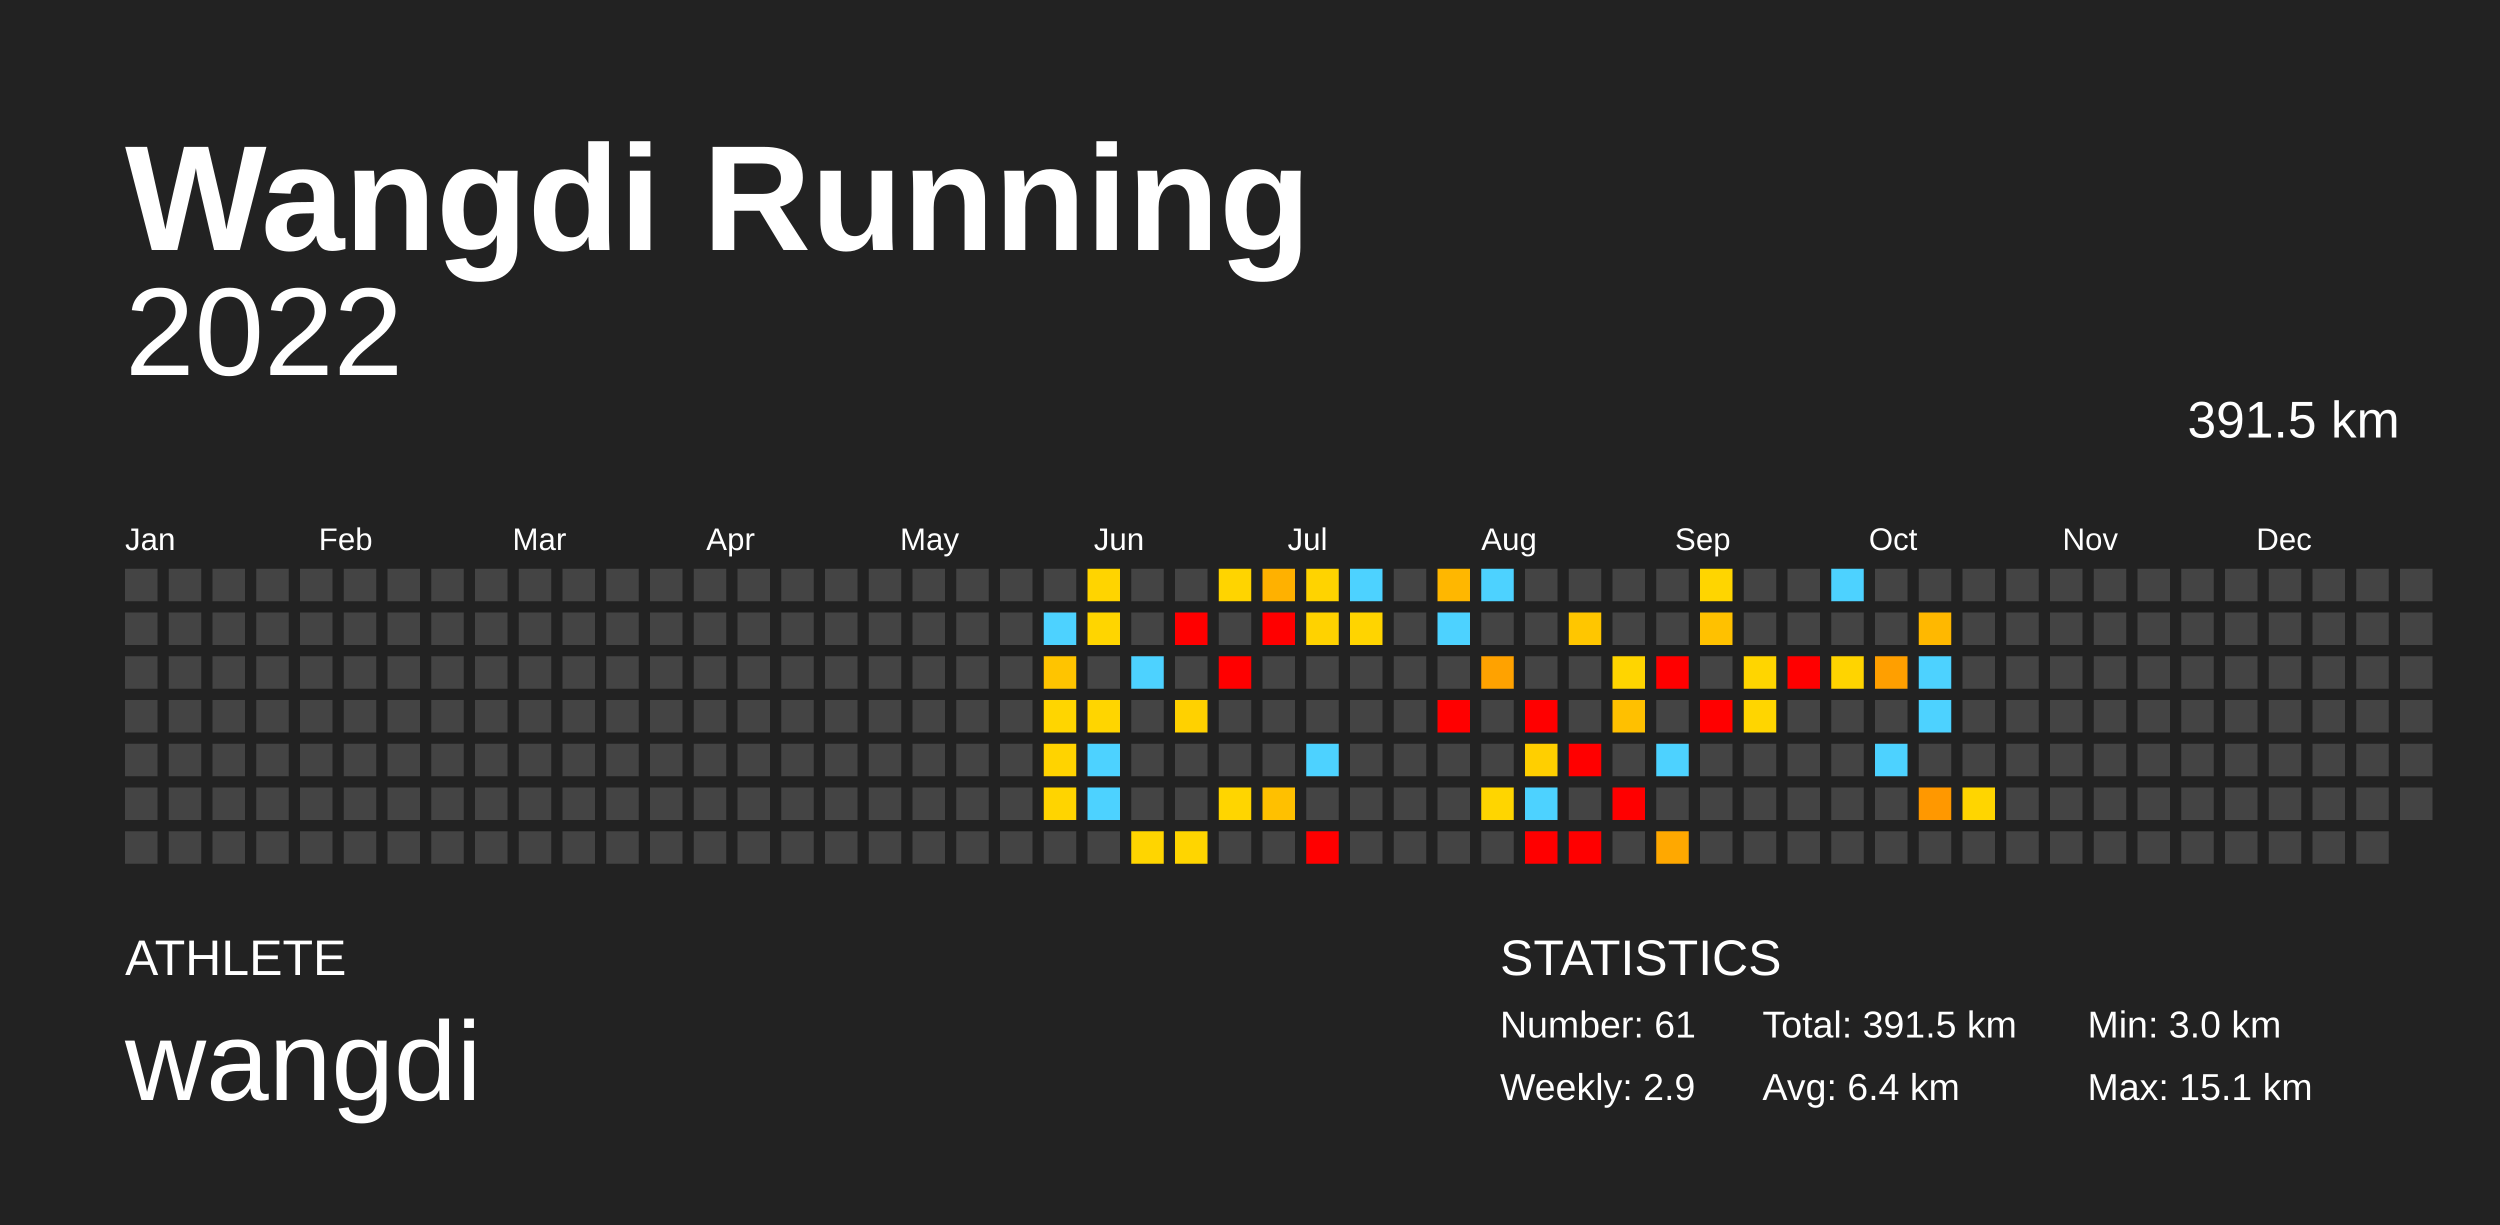
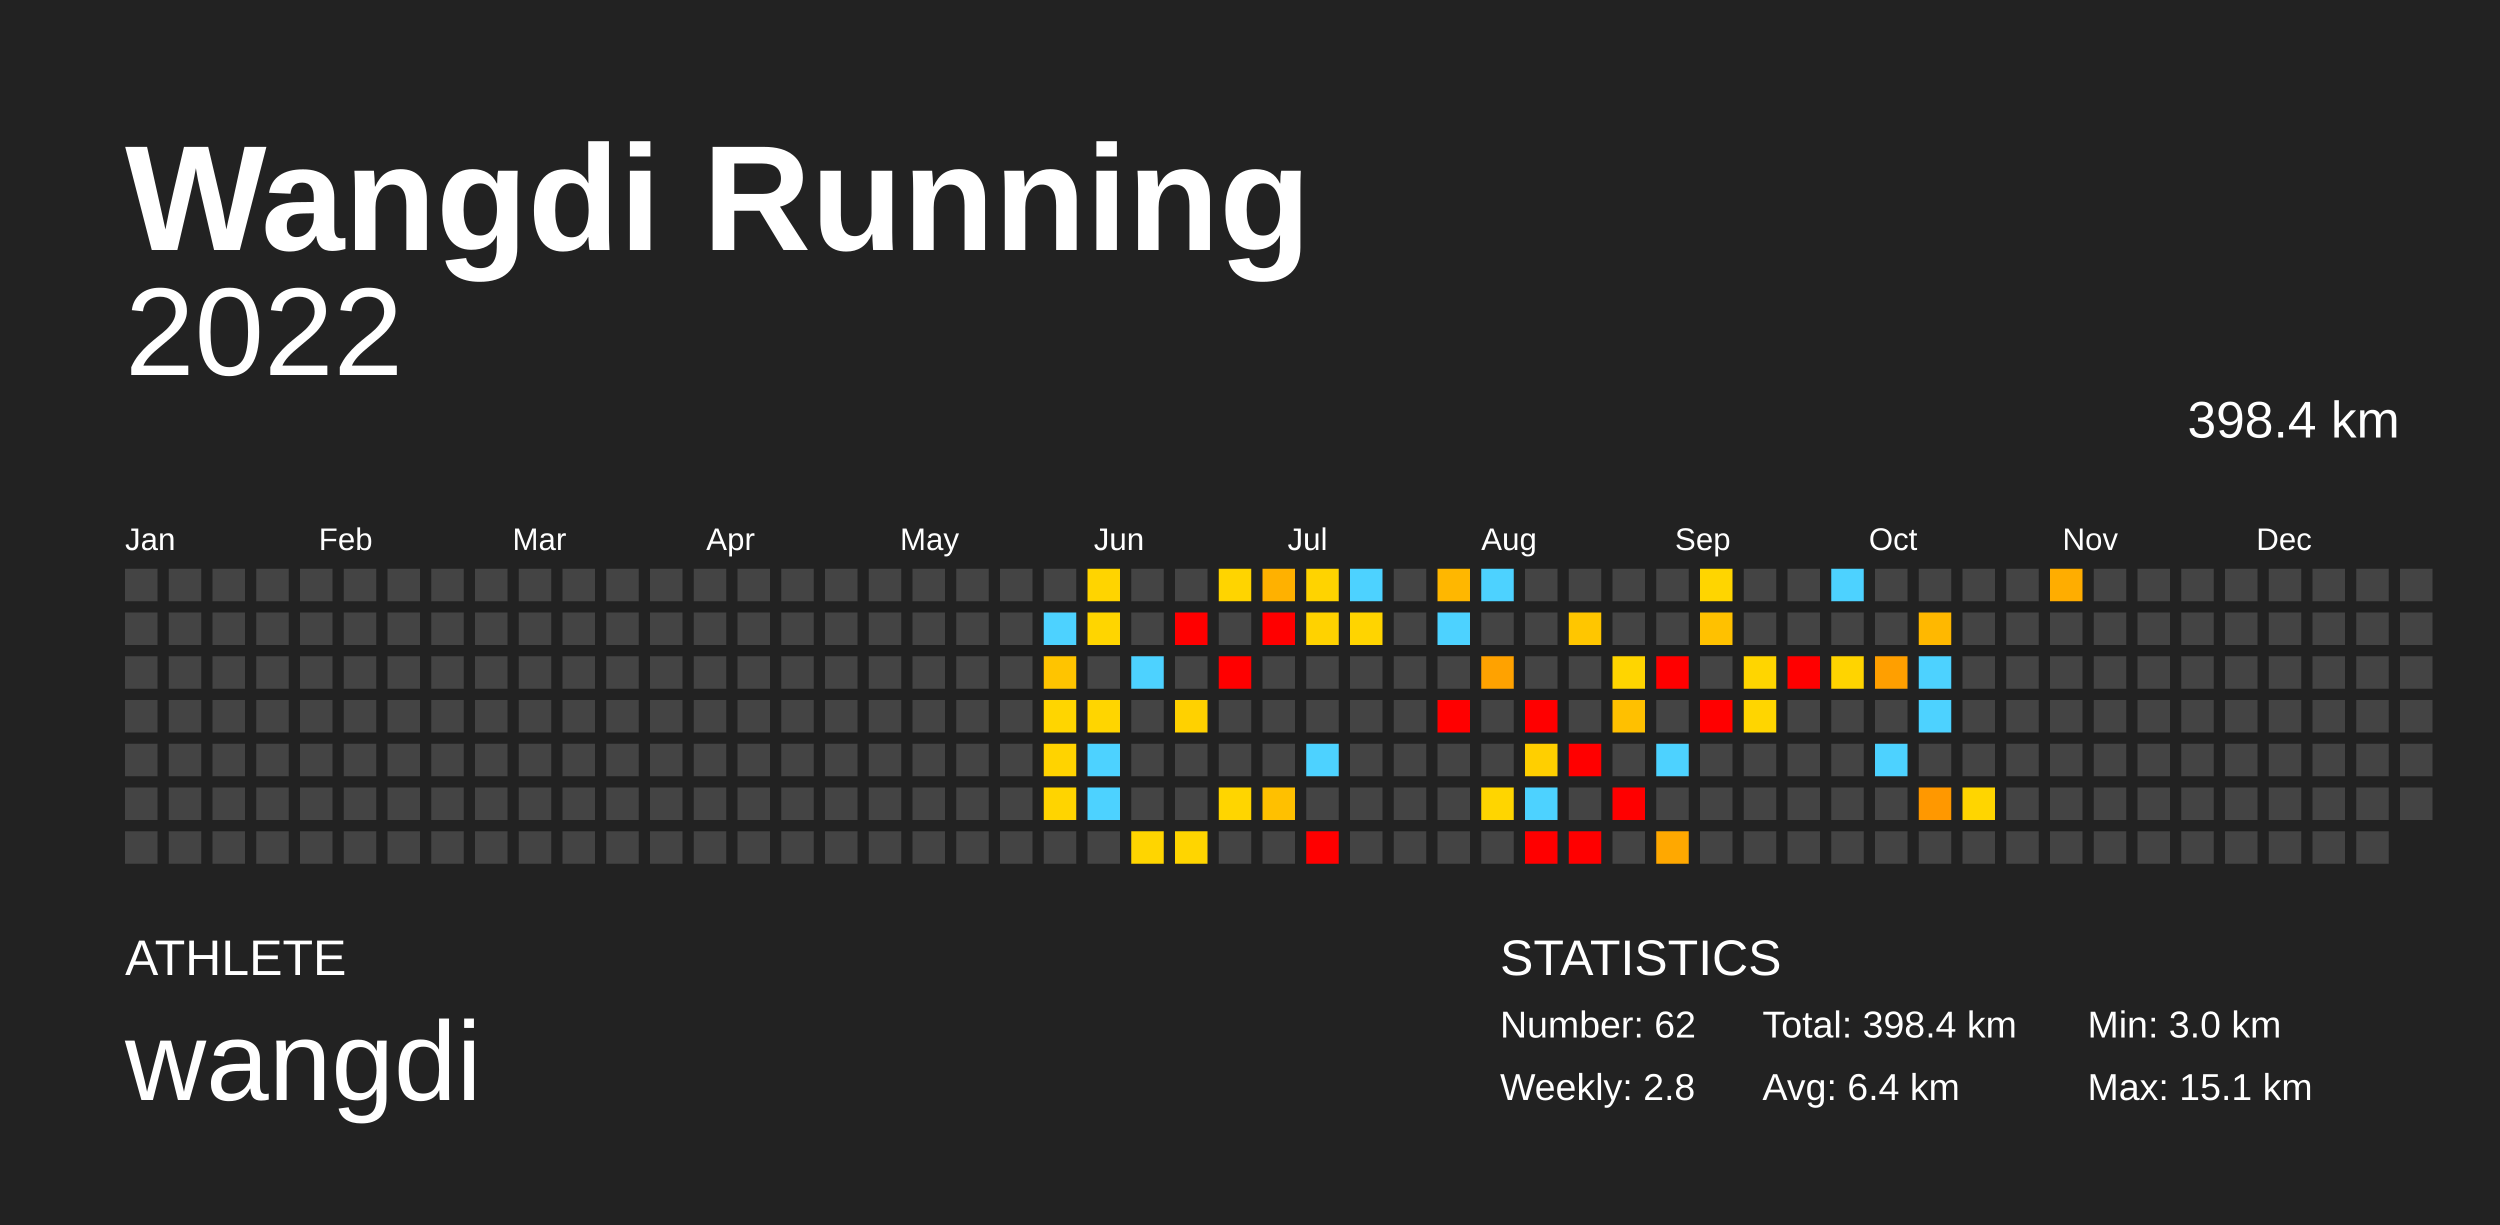
<svg xmlns="http://www.w3.org/2000/svg" baseProfile="full" height="98mm" version="1.1" viewBox="0,0,200,98" width="200mm">
  <defs />
  <rect fill="#222222" height="98" width="200" x="0" y="0" />
  <text fill="#FFFFFF" style="font-size:12px; font-family:Arial; font-weight:bold;" x="10" y="20">Wangdi Running</text>
  <text fill="#FFFFFF" style="font-size:4px; font-family:Arial" x="10" y="78">ATHLETE</text>
  <text fill="#FFFFFF" style="font-size:9px; font-family:Arial" x="10" y="88">wangdi</text>
  <text fill="#FFFFFF" style="font-size:4px; font-family:Arial" x="120" y="78">STATISTICS</text>
-   <text fill="#FFFFFF" style="font-size:3px; font-family:Arial" x="120" y="83">Number: 61</text>
-   <text fill="#FFFFFF" style="font-size:3px; font-family:Arial" x="120" y="88">Weekly: 2.9</text>
-   <text fill="#FFFFFF" style="font-size:3px; font-family:Arial" x="141" y="83">Total: 391.5 km</text>
+   <text fill="#FFFFFF" style="font-size:3px; font-family:Arial" x="120" y="83">Number: 62</text>
+   <text fill="#FFFFFF" style="font-size:3px; font-family:Arial" x="120" y="88">Weekly: 2.8</text>
+   <text fill="#FFFFFF" style="font-size:3px; font-family:Arial" x="141" y="83">Total: 398.4 km</text>
  <text fill="#FFFFFF" style="font-size:3px; font-family:Arial" x="141" y="88">Avg: 6.4 km</text>
  <text fill="#FFFFFF" style="font-size:3px; font-family:Arial" x="167" y="83">Min: 3.0 km</text>
  <text fill="#FFFFFF" style="font-size:3px; font-family:Arial" x="167" y="88">Max: 15.1 km</text>
  <text alignment-baseline="hanging" fill="#FFFFFF" style="font-size:10.0px; font-family:Arial;" x="10" y="30">2022</text>
-   <text alignment-baseline="hanging" fill="#FFFFFF" style="font-size:4.125px; font-family:Arial;" x="175" y="35">391.5 km</text>
+   <text alignment-baseline="hanging" fill="#FFFFFF" style="font-size:4.125px; font-family:Arial;" x="175" y="35">398.4 km</text>
  <text fill="#FFFFFF" style="font-size:2.5px; font-family:Arial" x="10.0" y="44">Jan</text>
  <text fill="#FFFFFF" style="font-size:2.5px; font-family:Arial" x="25.5" y="44">Feb</text>
  <text fill="#FFFFFF" style="font-size:2.5px; font-family:Arial" x="41.0" y="44">Mar</text>
  <text fill="#FFFFFF" style="font-size:2.5px; font-family:Arial" x="56.5" y="44">Apr</text>
  <text fill="#FFFFFF" style="font-size:2.5px; font-family:Arial" x="72.0" y="44">May</text>
  <text fill="#FFFFFF" style="font-size:2.5px; font-family:Arial" x="87.5" y="44">Jun</text>
  <text fill="#FFFFFF" style="font-size:2.5px; font-family:Arial" x="103.0" y="44">Jul</text>
  <text fill="#FFFFFF" style="font-size:2.5px; font-family:Arial" x="118.5" y="44">Aug</text>
  <text fill="#FFFFFF" style="font-size:2.5px; font-family:Arial" x="134.0" y="44">Sep</text>
  <text fill="#FFFFFF" style="font-size:2.5px; font-family:Arial" x="149.5" y="44">Oct</text>
  <text fill="#FFFFFF" style="font-size:2.5px; font-family:Arial" x="165.0" y="44">Nov</text>
  <text fill="#FFFFFF" style="font-size:2.5px; font-family:Arial" x="180.5" y="44">Dec</text>
  <rect fill="#444444" height="2.6" width="2.6" x="10.0" y="45.5" />
  <rect fill="#444444" height="2.6" width="2.6" x="10.0" y="49.0" />
  <rect fill="#444444" height="2.6" width="2.6" x="10.0" y="52.5" />
  <rect fill="#444444" height="2.6" width="2.6" x="10.0" y="56.0" />
  <rect fill="#444444" height="2.6" width="2.6" x="10.0" y="59.5" />
  <rect fill="#444444" height="2.6" width="2.6" x="10.0" y="63.0" />
  <rect fill="#444444" height="2.6" width="2.6" x="10.0" y="66.5" />
  <rect fill="#444444" height="2.6" width="2.6" x="13.5" y="45.5" />
  <rect fill="#444444" height="2.6" width="2.6" x="13.5" y="49.0" />
  <rect fill="#444444" height="2.6" width="2.6" x="13.5" y="52.5" />
  <rect fill="#444444" height="2.6" width="2.6" x="13.5" y="56.0" />
  <rect fill="#444444" height="2.6" width="2.6" x="13.5" y="59.5" />
  <rect fill="#444444" height="2.6" width="2.6" x="13.5" y="63.0" />
  <rect fill="#444444" height="2.6" width="2.6" x="13.5" y="66.5" />
  <rect fill="#444444" height="2.6" width="2.6" x="17.0" y="45.5" />
  <rect fill="#444444" height="2.6" width="2.6" x="17.0" y="49.0" />
  <rect fill="#444444" height="2.6" width="2.6" x="17.0" y="52.5" />
  <rect fill="#444444" height="2.6" width="2.6" x="17.0" y="56.0" />
  <rect fill="#444444" height="2.6" width="2.6" x="17.0" y="59.5" />
  <rect fill="#444444" height="2.6" width="2.6" x="17.0" y="63.0" />
  <rect fill="#444444" height="2.6" width="2.6" x="17.0" y="66.5" />
  <rect fill="#444444" height="2.6" width="2.6" x="20.5" y="45.5" />
  <rect fill="#444444" height="2.6" width="2.6" x="20.5" y="49.0" />
  <rect fill="#444444" height="2.6" width="2.6" x="20.5" y="52.5" />
  <rect fill="#444444" height="2.6" width="2.6" x="20.5" y="56.0" />
  <rect fill="#444444" height="2.6" width="2.6" x="20.5" y="59.5" />
  <rect fill="#444444" height="2.6" width="2.6" x="20.5" y="63.0" />
  <rect fill="#444444" height="2.6" width="2.6" x="20.5" y="66.5" />
  <rect fill="#444444" height="2.6" width="2.6" x="24.0" y="45.5" />
  <rect fill="#444444" height="2.6" width="2.6" x="24.0" y="49.0" />
  <rect fill="#444444" height="2.6" width="2.6" x="24.0" y="52.5" />
  <rect fill="#444444" height="2.6" width="2.6" x="24.0" y="56.0" />
  <rect fill="#444444" height="2.6" width="2.6" x="24.0" y="59.5" />
  <rect fill="#444444" height="2.6" width="2.6" x="24.0" y="63.0" />
  <rect fill="#444444" height="2.6" width="2.6" x="24.0" y="66.5" />
  <rect fill="#444444" height="2.6" width="2.6" x="27.5" y="45.5" />
  <rect fill="#444444" height="2.6" width="2.6" x="27.5" y="49.0" />
  <rect fill="#444444" height="2.6" width="2.6" x="27.5" y="52.5" />
  <rect fill="#444444" height="2.6" width="2.6" x="27.5" y="56.0" />
  <rect fill="#444444" height="2.6" width="2.6" x="27.5" y="59.5" />
  <rect fill="#444444" height="2.6" width="2.6" x="27.5" y="63.0" />
  <rect fill="#444444" height="2.6" width="2.6" x="27.5" y="66.5" />
  <rect fill="#444444" height="2.6" width="2.6" x="31.0" y="45.5" />
  <rect fill="#444444" height="2.6" width="2.6" x="31.0" y="49.0" />
  <rect fill="#444444" height="2.6" width="2.6" x="31.0" y="52.5" />
  <rect fill="#444444" height="2.6" width="2.6" x="31.0" y="56.0" />
  <rect fill="#444444" height="2.6" width="2.6" x="31.0" y="59.5" />
  <rect fill="#444444" height="2.6" width="2.6" x="31.0" y="63.0" />
  <rect fill="#444444" height="2.6" width="2.6" x="31.0" y="66.5" />
  <rect fill="#444444" height="2.6" width="2.6" x="34.5" y="45.5" />
  <rect fill="#444444" height="2.6" width="2.6" x="34.5" y="49.0" />
  <rect fill="#444444" height="2.6" width="2.6" x="34.5" y="52.5" />
  <rect fill="#444444" height="2.6" width="2.6" x="34.5" y="56.0" />
  <rect fill="#444444" height="2.6" width="2.6" x="34.5" y="59.5" />
  <rect fill="#444444" height="2.6" width="2.6" x="34.5" y="63.0" />
  <rect fill="#444444" height="2.6" width="2.6" x="34.5" y="66.5" />
  <rect fill="#444444" height="2.6" width="2.6" x="38.0" y="45.5" />
  <rect fill="#444444" height="2.6" width="2.6" x="38.0" y="49.0" />
  <rect fill="#444444" height="2.6" width="2.6" x="38.0" y="52.5" />
  <rect fill="#444444" height="2.6" width="2.6" x="38.0" y="56.0" />
  <rect fill="#444444" height="2.6" width="2.6" x="38.0" y="59.5" />
  <rect fill="#444444" height="2.6" width="2.6" x="38.0" y="63.0" />
  <rect fill="#444444" height="2.6" width="2.6" x="38.0" y="66.5" />
  <rect fill="#444444" height="2.6" width="2.6" x="41.5" y="45.5" />
  <rect fill="#444444" height="2.6" width="2.6" x="41.5" y="49.0" />
  <rect fill="#444444" height="2.6" width="2.6" x="41.5" y="52.5" />
  <rect fill="#444444" height="2.6" width="2.6" x="41.5" y="56.0" />
  <rect fill="#444444" height="2.6" width="2.6" x="41.5" y="59.5" />
  <rect fill="#444444" height="2.6" width="2.6" x="41.5" y="63.0" />
  <rect fill="#444444" height="2.6" width="2.6" x="41.5" y="66.5" />
  <rect fill="#444444" height="2.6" width="2.6" x="45.0" y="45.5" />
  <rect fill="#444444" height="2.6" width="2.6" x="45.0" y="49.0" />
  <rect fill="#444444" height="2.6" width="2.6" x="45.0" y="52.5" />
  <rect fill="#444444" height="2.6" width="2.6" x="45.0" y="56.0" />
  <rect fill="#444444" height="2.6" width="2.6" x="45.0" y="59.5" />
  <rect fill="#444444" height="2.6" width="2.6" x="45.0" y="63.0" />
  <rect fill="#444444" height="2.6" width="2.6" x="45.0" y="66.5" />
  <rect fill="#444444" height="2.6" width="2.6" x="48.5" y="45.5" />
  <rect fill="#444444" height="2.6" width="2.6" x="48.5" y="49.0" />
  <rect fill="#444444" height="2.6" width="2.6" x="48.5" y="52.5" />
  <rect fill="#444444" height="2.6" width="2.6" x="48.5" y="56.0" />
  <rect fill="#444444" height="2.6" width="2.6" x="48.5" y="59.5" />
  <rect fill="#444444" height="2.6" width="2.6" x="48.5" y="63.0" />
  <rect fill="#444444" height="2.6" width="2.6" x="48.5" y="66.5" />
  <rect fill="#444444" height="2.6" width="2.6" x="52.0" y="45.5" />
  <rect fill="#444444" height="2.6" width="2.6" x="52.0" y="49.0" />
  <rect fill="#444444" height="2.6" width="2.6" x="52.0" y="52.5" />
  <rect fill="#444444" height="2.6" width="2.6" x="52.0" y="56.0" />
  <rect fill="#444444" height="2.6" width="2.6" x="52.0" y="59.5" />
  <rect fill="#444444" height="2.6" width="2.6" x="52.0" y="63.0" />
  <rect fill="#444444" height="2.6" width="2.6" x="52.0" y="66.5" />
  <rect fill="#444444" height="2.6" width="2.6" x="55.5" y="45.5" />
  <rect fill="#444444" height="2.6" width="2.6" x="55.5" y="49.0" />
  <rect fill="#444444" height="2.6" width="2.6" x="55.5" y="52.5" />
  <rect fill="#444444" height="2.6" width="2.6" x="55.5" y="56.0" />
  <rect fill="#444444" height="2.6" width="2.6" x="55.5" y="59.5" />
  <rect fill="#444444" height="2.6" width="2.6" x="55.5" y="63.0" />
  <rect fill="#444444" height="2.6" width="2.6" x="55.5" y="66.5" />
  <rect fill="#444444" height="2.6" width="2.6" x="59.0" y="45.5" />
  <rect fill="#444444" height="2.6" width="2.6" x="59.0" y="49.0" />
  <rect fill="#444444" height="2.6" width="2.6" x="59.0" y="52.5" />
  <rect fill="#444444" height="2.6" width="2.6" x="59.0" y="56.0" />
  <rect fill="#444444" height="2.6" width="2.6" x="59.0" y="59.5" />
  <rect fill="#444444" height="2.6" width="2.6" x="59.0" y="63.0" />
  <rect fill="#444444" height="2.6" width="2.6" x="59.0" y="66.5" />
  <rect fill="#444444" height="2.6" width="2.6" x="62.5" y="45.5" />
  <rect fill="#444444" height="2.6" width="2.6" x="62.5" y="49.0" />
  <rect fill="#444444" height="2.6" width="2.6" x="62.5" y="52.5" />
  <rect fill="#444444" height="2.6" width="2.6" x="62.5" y="56.0" />
  <rect fill="#444444" height="2.6" width="2.6" x="62.5" y="59.5" />
  <rect fill="#444444" height="2.6" width="2.6" x="62.5" y="63.0" />
  <rect fill="#444444" height="2.6" width="2.6" x="62.5" y="66.5" />
  <rect fill="#444444" height="2.6" width="2.6" x="66.0" y="45.5" />
  <rect fill="#444444" height="2.6" width="2.6" x="66.0" y="49.0" />
  <rect fill="#444444" height="2.6" width="2.6" x="66.0" y="52.5" />
  <rect fill="#444444" height="2.6" width="2.6" x="66.0" y="56.0" />
  <rect fill="#444444" height="2.6" width="2.6" x="66.0" y="59.5" />
  <rect fill="#444444" height="2.6" width="2.6" x="66.0" y="63.0" />
  <rect fill="#444444" height="2.6" width="2.6" x="66.0" y="66.5" />
  <rect fill="#444444" height="2.6" width="2.6" x="69.5" y="45.5" />
  <rect fill="#444444" height="2.6" width="2.6" x="69.5" y="49.0" />
  <rect fill="#444444" height="2.6" width="2.6" x="69.5" y="52.5" />
  <rect fill="#444444" height="2.6" width="2.6" x="69.5" y="56.0" />
  <rect fill="#444444" height="2.6" width="2.6" x="69.5" y="59.5" />
  <rect fill="#444444" height="2.6" width="2.6" x="69.5" y="63.0" />
  <rect fill="#444444" height="2.6" width="2.6" x="69.5" y="66.5" />
  <rect fill="#444444" height="2.6" width="2.6" x="73.0" y="45.5" />
  <rect fill="#444444" height="2.6" width="2.6" x="73.0" y="49.0" />
  <rect fill="#444444" height="2.6" width="2.6" x="73.0" y="52.5" />
  <rect fill="#444444" height="2.6" width="2.6" x="73.0" y="56.0" />
  <rect fill="#444444" height="2.6" width="2.6" x="73.0" y="59.5" />
  <rect fill="#444444" height="2.6" width="2.6" x="73.0" y="63.0" />
  <rect fill="#444444" height="2.6" width="2.6" x="73.0" y="66.5" />
  <rect fill="#444444" height="2.6" width="2.6" x="76.5" y="45.5" />
  <rect fill="#444444" height="2.6" width="2.6" x="76.5" y="49.0" />
  <rect fill="#444444" height="2.6" width="2.6" x="76.5" y="52.5" />
  <rect fill="#444444" height="2.6" width="2.6" x="76.5" y="56.0" />
  <rect fill="#444444" height="2.6" width="2.6" x="76.5" y="59.5" />
  <rect fill="#444444" height="2.6" width="2.6" x="76.5" y="63.0" />
  <rect fill="#444444" height="2.6" width="2.6" x="76.5" y="66.5" />
  <rect fill="#444444" height="2.6" width="2.6" x="80.0" y="45.5" />
  <rect fill="#444444" height="2.6" width="2.6" x="80.0" y="49.0" />
  <rect fill="#444444" height="2.6" width="2.6" x="80.0" y="52.5" />
  <rect fill="#444444" height="2.6" width="2.6" x="80.0" y="56.0" />
  <rect fill="#444444" height="2.6" width="2.6" x="80.0" y="59.5" />
  <rect fill="#444444" height="2.6" width="2.6" x="80.0" y="63.0" />
  <rect fill="#444444" height="2.6" width="2.6" x="80.0" y="66.5" />
  <rect fill="#444444" height="2.6" width="2.6" x="83.5" y="45.5" />
  <rect fill="#4dd2ff" height="2.6" width="2.6" x="83.5" y="49.0" />
  <rect fill="#ffc400" height="2.6" width="2.6" x="83.5" y="52.5" />
  <rect fill="#ffd500" height="2.6" width="2.6" x="83.5" y="56.0" />
  <rect fill="#ffd300" height="2.6" width="2.6" x="83.5" y="59.5" />
  <rect fill="#ffd400" height="2.6" width="2.6" x="83.5" y="63.0" />
  <rect fill="#444444" height="2.6" width="2.6" x="83.5" y="66.5" />
  <rect fill="#ffd400" height="2.6" width="2.6" x="87.0" y="45.5" />
  <rect fill="#ffd500" height="2.6" width="2.6" x="87.0" y="49.0" />
  <rect fill="#444444" height="2.6" width="2.6" x="87.0" y="52.5" />
  <rect fill="#ffd500" height="2.6" width="2.6" x="87.0" y="56.0" />
  <rect fill="#4dd2ff" height="2.6" width="2.6" x="87.0" y="59.5" />
  <rect fill="#4dd2ff" height="2.6" width="2.6" x="87.0" y="63.0" />
  <rect fill="#444444" height="2.6" width="2.6" x="87.0" y="66.5" />
  <rect fill="#444444" height="2.6" width="2.6" x="90.5" y="45.5" />
  <rect fill="#444444" height="2.6" width="2.6" x="90.5" y="49.0" />
  <rect fill="#4dd2ff" height="2.6" width="2.6" x="90.5" y="52.5" />
  <rect fill="#444444" height="2.6" width="2.6" x="90.5" y="56.0" />
  <rect fill="#444444" height="2.6" width="2.6" x="90.5" y="59.5" />
  <rect fill="#444444" height="2.6" width="2.6" x="90.5" y="63.0" />
  <rect fill="#ffd500" height="2.6" width="2.6" x="90.5" y="66.5" />
  <rect fill="#444444" height="2.6" width="2.6" x="94.0" y="45.5" />
  <rect fill="red" height="2.6" width="2.6" x="94.0" y="49.0" />
  <rect fill="#444444" height="2.6" width="2.6" x="94.0" y="52.5" />
  <rect fill="#ffd100" height="2.6" width="2.6" x="94.0" y="56.0" />
  <rect fill="#444444" height="2.6" width="2.6" x="94.0" y="59.5" />
  <rect fill="#444444" height="2.6" width="2.6" x="94.0" y="63.0" />
  <rect fill="#ffd500" height="2.6" width="2.6" x="94.0" y="66.5" />
  <rect fill="#ffd400" height="2.6" width="2.6" x="97.5" y="45.5" />
  <rect fill="#444444" height="2.6" width="2.6" x="97.5" y="49.0" />
  <rect fill="red" height="2.6" width="2.6" x="97.5" y="52.5" />
  <rect fill="#444444" height="2.6" width="2.6" x="97.5" y="56.0" />
  <rect fill="#444444" height="2.6" width="2.6" x="97.5" y="59.5" />
  <rect fill="#ffd500" height="2.6" width="2.6" x="97.5" y="63.0" />
  <rect fill="#444444" height="2.6" width="2.6" x="97.5" y="66.5" />
  <rect fill="#ffb100" height="2.6" width="2.6" x="101.0" y="45.5" />
  <rect fill="red" height="2.6" width="2.6" x="101.0" y="49.0" />
  <rect fill="#444444" height="2.6" width="2.6" x="101.0" y="52.5" />
  <rect fill="#444444" height="2.6" width="2.6" x="101.0" y="56.0" />
  <rect fill="#444444" height="2.6" width="2.6" x="101.0" y="59.5" />
  <rect fill="#ffc000" height="2.6" width="2.6" x="101.0" y="63.0" />
  <rect fill="#444444" height="2.6" width="2.6" x="101.0" y="66.5" />
  <rect fill="#ffd300" height="2.6" width="2.6" x="104.5" y="45.5" />
  <rect fill="#ffd200" height="2.6" width="2.6" x="104.5" y="49.0" />
  <rect fill="#444444" height="2.6" width="2.6" x="104.5" y="52.5" />
  <rect fill="#444444" height="2.6" width="2.6" x="104.5" y="56.0" />
  <rect fill="#4dd2ff" height="2.6" width="2.6" x="104.5" y="59.5" />
  <rect fill="#444444" height="2.6" width="2.6" x="104.5" y="63.0" />
  <rect fill="red" height="2.6" width="2.6" x="104.5" y="66.5" />
  <rect fill="#4dd2ff" height="2.6" width="2.6" x="108.0" y="45.5" />
  <rect fill="#ffd400" height="2.6" width="2.6" x="108.0" y="49.0" />
  <rect fill="#444444" height="2.6" width="2.6" x="108.0" y="52.5" />
  <rect fill="#444444" height="2.6" width="2.6" x="108.0" y="56.0" />
  <rect fill="#444444" height="2.6" width="2.6" x="108.0" y="59.5" />
  <rect fill="#444444" height="2.6" width="2.6" x="108.0" y="63.0" />
  <rect fill="#444444" height="2.6" width="2.6" x="108.0" y="66.5" />
  <rect fill="#444444" height="2.6" width="2.6" x="111.5" y="45.5" />
  <rect fill="#444444" height="2.6" width="2.6" x="111.5" y="49.0" />
  <rect fill="#444444" height="2.6" width="2.6" x="111.5" y="52.5" />
  <rect fill="#444444" height="2.6" width="2.6" x="111.5" y="56.0" />
  <rect fill="#444444" height="2.6" width="2.6" x="111.5" y="59.5" />
  <rect fill="#444444" height="2.6" width="2.6" x="111.5" y="63.0" />
  <rect fill="#444444" height="2.6" width="2.6" x="111.5" y="66.5" />
  <rect fill="#ffb700" height="2.6" width="2.6" x="115.0" y="45.5" />
  <rect fill="#4dd2ff" height="2.6" width="2.6" x="115.0" y="49.0" />
  <rect fill="#444444" height="2.6" width="2.6" x="115.0" y="52.5" />
  <rect fill="red" height="2.6" width="2.6" x="115.0" y="56.0" />
  <rect fill="#444444" height="2.6" width="2.6" x="115.0" y="59.5" />
  <rect fill="#444444" height="2.6" width="2.6" x="115.0" y="63.0" />
  <rect fill="#444444" height="2.6" width="2.6" x="115.0" y="66.5" />
  <rect fill="#4dd2ff" height="2.6" width="2.6" x="118.5" y="45.5" />
  <rect fill="#444444" height="2.6" width="2.6" x="118.5" y="49.0" />
  <rect fill="#ffa200" height="2.6" width="2.6" x="118.5" y="52.5" />
  <rect fill="#444444" height="2.6" width="2.6" x="118.5" y="56.0" />
  <rect fill="#444444" height="2.6" width="2.6" x="118.5" y="59.5" />
  <rect fill="#ffd500" height="2.6" width="2.6" x="118.5" y="63.0" />
  <rect fill="#444444" height="2.6" width="2.6" x="118.5" y="66.5" />
  <rect fill="#444444" height="2.6" width="2.6" x="122.0" y="45.5" />
  <rect fill="#444444" height="2.6" width="2.6" x="122.0" y="49.0" />
  <rect fill="#444444" height="2.6" width="2.6" x="122.0" y="52.5" />
  <rect fill="red" height="2.6" width="2.6" x="122.0" y="56.0" />
  <rect fill="#ffcf00" height="2.6" width="2.6" x="122.0" y="59.5" />
  <rect fill="#4dd2ff" height="2.6" width="2.6" x="122.0" y="63.0" />
  <rect fill="red" height="2.6" width="2.6" x="122.0" y="66.5" />
  <rect fill="#444444" height="2.6" width="2.6" x="125.5" y="45.5" />
  <rect fill="#ffc600" height="2.6" width="2.6" x="125.5" y="49.0" />
  <rect fill="#444444" height="2.6" width="2.6" x="125.5" y="52.5" />
  <rect fill="#444444" height="2.6" width="2.6" x="125.5" y="56.0" />
  <rect fill="red" height="2.6" width="2.6" x="125.5" y="59.5" />
  <rect fill="#444444" height="2.6" width="2.6" x="125.5" y="63.0" />
  <rect fill="red" height="2.6" width="2.6" x="125.5" y="66.5" />
  <rect fill="#444444" height="2.6" width="2.6" x="129.0" y="45.5" />
  <rect fill="#444444" height="2.6" width="2.6" x="129.0" y="49.0" />
  <rect fill="#ffd500" height="2.6" width="2.6" x="129.0" y="52.5" />
  <rect fill="#ffc000" height="2.6" width="2.6" x="129.0" y="56.0" />
  <rect fill="#444444" height="2.6" width="2.6" x="129.0" y="59.5" />
  <rect fill="red" height="2.6" width="2.6" x="129.0" y="63.0" />
  <rect fill="#444444" height="2.6" width="2.6" x="129.0" y="66.5" />
  <rect fill="#444444" height="2.6" width="2.6" x="132.5" y="45.5" />
  <rect fill="#444444" height="2.6" width="2.6" x="132.5" y="49.0" />
  <rect fill="red" height="2.6" width="2.6" x="132.5" y="52.5" />
  <rect fill="#444444" height="2.6" width="2.6" x="132.5" y="56.0" />
  <rect fill="#4dd2ff" height="2.6" width="2.6" x="132.5" y="59.5" />
  <rect fill="#444444" height="2.6" width="2.6" x="132.5" y="63.0" />
  <rect fill="#ffa800" height="2.6" width="2.6" x="132.5" y="66.5" />
  <rect fill="#ffd500" height="2.6" width="2.6" x="136.0" y="45.5" />
  <rect fill="#ffc100" height="2.6" width="2.6" x="136.0" y="49.0" />
  <rect fill="#444444" height="2.6" width="2.6" x="136.0" y="52.5" />
  <rect fill="red" height="2.6" width="2.6" x="136.0" y="56.0" />
  <rect fill="#444444" height="2.6" width="2.6" x="136.0" y="59.5" />
  <rect fill="#444444" height="2.6" width="2.6" x="136.0" y="63.0" />
  <rect fill="#444444" height="2.6" width="2.6" x="136.0" y="66.5" />
  <rect fill="#444444" height="2.6" width="2.6" x="139.5" y="45.5" />
  <rect fill="#444444" height="2.6" width="2.6" x="139.5" y="49.0" />
  <rect fill="#ffd500" height="2.6" width="2.6" x="139.5" y="52.5" />
  <rect fill="#ffd500" height="2.6" width="2.6" x="139.5" y="56.0" />
  <rect fill="#444444" height="2.6" width="2.6" x="139.5" y="59.5" />
  <rect fill="#444444" height="2.6" width="2.6" x="139.5" y="63.0" />
  <rect fill="#444444" height="2.6" width="2.6" x="139.5" y="66.5" />
  <rect fill="#444444" height="2.6" width="2.6" x="143.0" y="45.5" />
  <rect fill="#444444" height="2.6" width="2.6" x="143.0" y="49.0" />
  <rect fill="red" height="2.6" width="2.6" x="143.0" y="52.5" />
  <rect fill="#444444" height="2.6" width="2.6" x="143.0" y="56.0" />
  <rect fill="#444444" height="2.6" width="2.6" x="143.0" y="59.5" />
  <rect fill="#444444" height="2.6" width="2.6" x="143.0" y="63.0" />
  <rect fill="#444444" height="2.6" width="2.6" x="143.0" y="66.5" />
  <rect fill="#4dd2ff" height="2.6" width="2.6" x="146.5" y="45.5" />
  <rect fill="#444444" height="2.6" width="2.6" x="146.5" y="49.0" />
  <rect fill="#ffd400" height="2.6" width="2.6" x="146.5" y="52.5" />
  <rect fill="#444444" height="2.6" width="2.6" x="146.5" y="56.0" />
  <rect fill="#444444" height="2.6" width="2.6" x="146.5" y="59.5" />
  <rect fill="#444444" height="2.6" width="2.6" x="146.5" y="63.0" />
  <rect fill="#444444" height="2.6" width="2.6" x="146.5" y="66.5" />
  <rect fill="#444444" height="2.6" width="2.6" x="150.0" y="45.5" />
  <rect fill="#444444" height="2.6" width="2.6" x="150.0" y="49.0" />
  <rect fill="#ff9f00" height="2.6" width="2.6" x="150.0" y="52.5" />
  <rect fill="#444444" height="2.6" width="2.6" x="150.0" y="56.0" />
  <rect fill="#4dd2ff" height="2.6" width="2.6" x="150.0" y="59.5" />
  <rect fill="#444444" height="2.6" width="2.6" x="150.0" y="63.0" />
  <rect fill="#444444" height="2.6" width="2.6" x="150.0" y="66.5" />
  <rect fill="#444444" height="2.6" width="2.6" x="153.5" y="45.5" />
  <rect fill="#ffb800" height="2.6" width="2.6" x="153.5" y="49.0" />
  <rect fill="#4dd2ff" height="2.6" width="2.6" x="153.5" y="52.5" />
  <rect fill="#4dd2ff" height="2.6" width="2.6" x="153.5" y="56.0" />
  <rect fill="#444444" height="2.6" width="2.6" x="153.5" y="59.5" />
  <rect fill="#ff9800" height="2.6" width="2.6" x="153.5" y="63.0" />
  <rect fill="#444444" height="2.6" width="2.6" x="153.5" y="66.5" />
  <rect fill="#444444" height="2.6" width="2.6" x="157.0" y="45.5" />
  <rect fill="#444444" height="2.6" width="2.6" x="157.0" y="49.0" />
  <rect fill="#444444" height="2.6" width="2.6" x="157.0" y="52.5" />
  <rect fill="#444444" height="2.6" width="2.6" x="157.0" y="56.0" />
  <rect fill="#444444" height="2.6" width="2.6" x="157.0" y="59.5" />
  <rect fill="#ffd500" height="2.6" width="2.6" x="157.0" y="63.0" />
  <rect fill="#444444" height="2.6" width="2.6" x="157.0" y="66.5" />
  <rect fill="#444444" height="2.6" width="2.6" x="160.5" y="45.5" />
  <rect fill="#444444" height="2.6" width="2.6" x="160.5" y="49.0" />
  <rect fill="#444444" height="2.6" width="2.6" x="160.5" y="52.5" />
  <rect fill="#444444" height="2.6" width="2.6" x="160.5" y="56.0" />
  <rect fill="#444444" height="2.6" width="2.6" x="160.5" y="59.5" />
  <rect fill="#444444" height="2.6" width="2.6" x="160.5" y="63.0" />
  <rect fill="#444444" height="2.6" width="2.6" x="160.5" y="66.5" />
-   <rect fill="#444444" height="2.6" width="2.6" x="164.0" y="45.5" />
+   <rect fill="#ffad00" height="2.6" width="2.6" x="164.0" y="45.5" />
  <rect fill="#444444" height="2.6" width="2.6" x="164.0" y="49.0" />
  <rect fill="#444444" height="2.6" width="2.6" x="164.0" y="52.5" />
  <rect fill="#444444" height="2.6" width="2.6" x="164.0" y="56.0" />
  <rect fill="#444444" height="2.6" width="2.6" x="164.0" y="59.5" />
  <rect fill="#444444" height="2.6" width="2.6" x="164.0" y="63.0" />
  <rect fill="#444444" height="2.6" width="2.6" x="164.0" y="66.5" />
  <rect fill="#444444" height="2.6" width="2.6" x="167.5" y="45.5" />
  <rect fill="#444444" height="2.6" width="2.6" x="167.5" y="49.0" />
  <rect fill="#444444" height="2.6" width="2.6" x="167.5" y="52.5" />
  <rect fill="#444444" height="2.6" width="2.6" x="167.5" y="56.0" />
  <rect fill="#444444" height="2.6" width="2.6" x="167.5" y="59.5" />
  <rect fill="#444444" height="2.6" width="2.6" x="167.5" y="63.0" />
  <rect fill="#444444" height="2.6" width="2.6" x="167.5" y="66.5" />
  <rect fill="#444444" height="2.6" width="2.6" x="171.0" y="45.5" />
  <rect fill="#444444" height="2.6" width="2.6" x="171.0" y="49.0" />
  <rect fill="#444444" height="2.6" width="2.6" x="171.0" y="52.5" />
  <rect fill="#444444" height="2.6" width="2.6" x="171.0" y="56.0" />
  <rect fill="#444444" height="2.6" width="2.6" x="171.0" y="59.5" />
  <rect fill="#444444" height="2.6" width="2.6" x="171.0" y="63.0" />
  <rect fill="#444444" height="2.6" width="2.6" x="171.0" y="66.5" />
  <rect fill="#444444" height="2.6" width="2.6" x="174.5" y="45.5" />
  <rect fill="#444444" height="2.6" width="2.6" x="174.5" y="49.0" />
  <rect fill="#444444" height="2.6" width="2.6" x="174.5" y="52.5" />
  <rect fill="#444444" height="2.6" width="2.6" x="174.5" y="56.0" />
  <rect fill="#444444" height="2.6" width="2.6" x="174.5" y="59.5" />
  <rect fill="#444444" height="2.6" width="2.6" x="174.5" y="63.0" />
  <rect fill="#444444" height="2.6" width="2.6" x="174.5" y="66.5" />
  <rect fill="#444444" height="2.6" width="2.6" x="178.0" y="45.5" />
  <rect fill="#444444" height="2.6" width="2.6" x="178.0" y="49.0" />
  <rect fill="#444444" height="2.6" width="2.6" x="178.0" y="52.5" />
  <rect fill="#444444" height="2.6" width="2.6" x="178.0" y="56.0" />
  <rect fill="#444444" height="2.6" width="2.6" x="178.0" y="59.5" />
  <rect fill="#444444" height="2.6" width="2.6" x="178.0" y="63.0" />
  <rect fill="#444444" height="2.6" width="2.6" x="178.0" y="66.5" />
  <rect fill="#444444" height="2.6" width="2.6" x="181.5" y="45.5" />
  <rect fill="#444444" height="2.6" width="2.6" x="181.5" y="49.0" />
  <rect fill="#444444" height="2.6" width="2.6" x="181.5" y="52.5" />
  <rect fill="#444444" height="2.6" width="2.6" x="181.5" y="56.0" />
  <rect fill="#444444" height="2.6" width="2.6" x="181.5" y="59.5" />
  <rect fill="#444444" height="2.6" width="2.6" x="181.5" y="63.0" />
  <rect fill="#444444" height="2.6" width="2.6" x="181.5" y="66.5" />
  <rect fill="#444444" height="2.6" width="2.6" x="185.0" y="45.5" />
  <rect fill="#444444" height="2.6" width="2.6" x="185.0" y="49.0" />
  <rect fill="#444444" height="2.6" width="2.6" x="185.0" y="52.5" />
  <rect fill="#444444" height="2.6" width="2.6" x="185.0" y="56.0" />
  <rect fill="#444444" height="2.6" width="2.6" x="185.0" y="59.5" />
  <rect fill="#444444" height="2.6" width="2.6" x="185.0" y="63.0" />
  <rect fill="#444444" height="2.6" width="2.6" x="185.0" y="66.5" />
  <rect fill="#444444" height="2.6" width="2.6" x="188.5" y="45.5" />
  <rect fill="#444444" height="2.6" width="2.6" x="188.5" y="49.0" />
  <rect fill="#444444" height="2.6" width="2.6" x="188.5" y="52.5" />
  <rect fill="#444444" height="2.6" width="2.6" x="188.5" y="56.0" />
  <rect fill="#444444" height="2.6" width="2.6" x="188.5" y="59.5" />
  <rect fill="#444444" height="2.6" width="2.6" x="188.5" y="63.0" />
  <rect fill="#444444" height="2.6" width="2.6" x="188.5" y="66.5" />
  <rect fill="#444444" height="2.6" width="2.6" x="192.0" y="45.5" />
  <rect fill="#444444" height="2.6" width="2.6" x="192.0" y="49.0" />
  <rect fill="#444444" height="2.6" width="2.6" x="192.0" y="52.5" />
  <rect fill="#444444" height="2.6" width="2.6" x="192.0" y="56.0" />
  <rect fill="#444444" height="2.6" width="2.6" x="192.0" y="59.5" />
  <rect fill="#444444" height="2.6" width="2.6" x="192.0" y="63.0" />
</svg>
